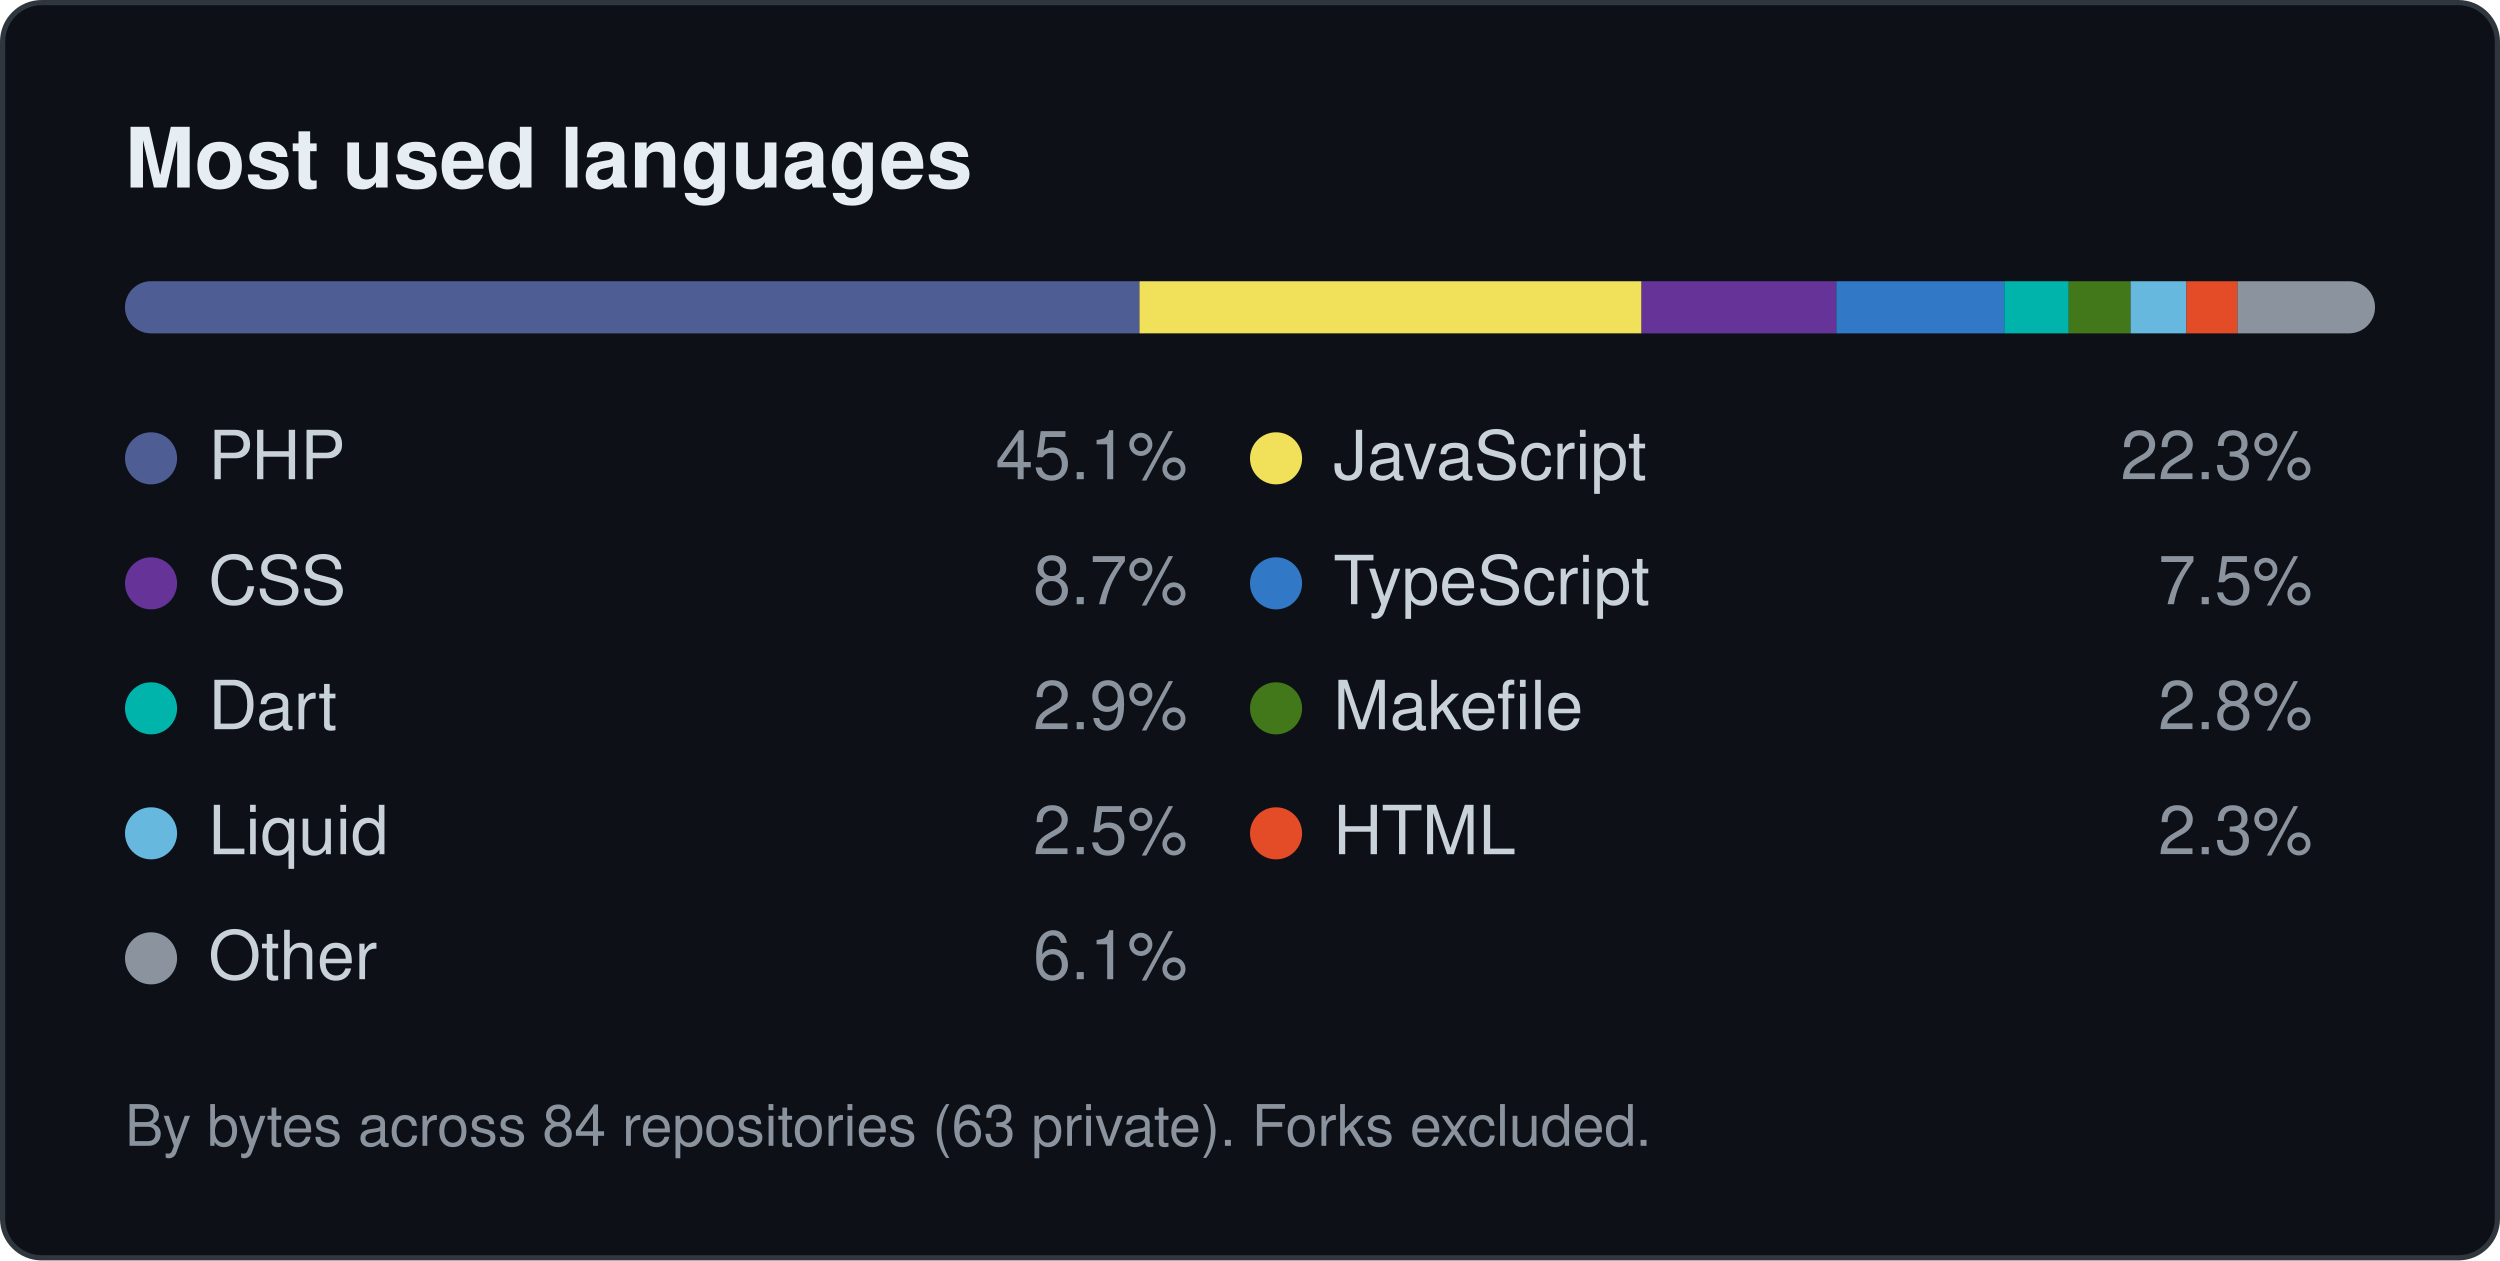
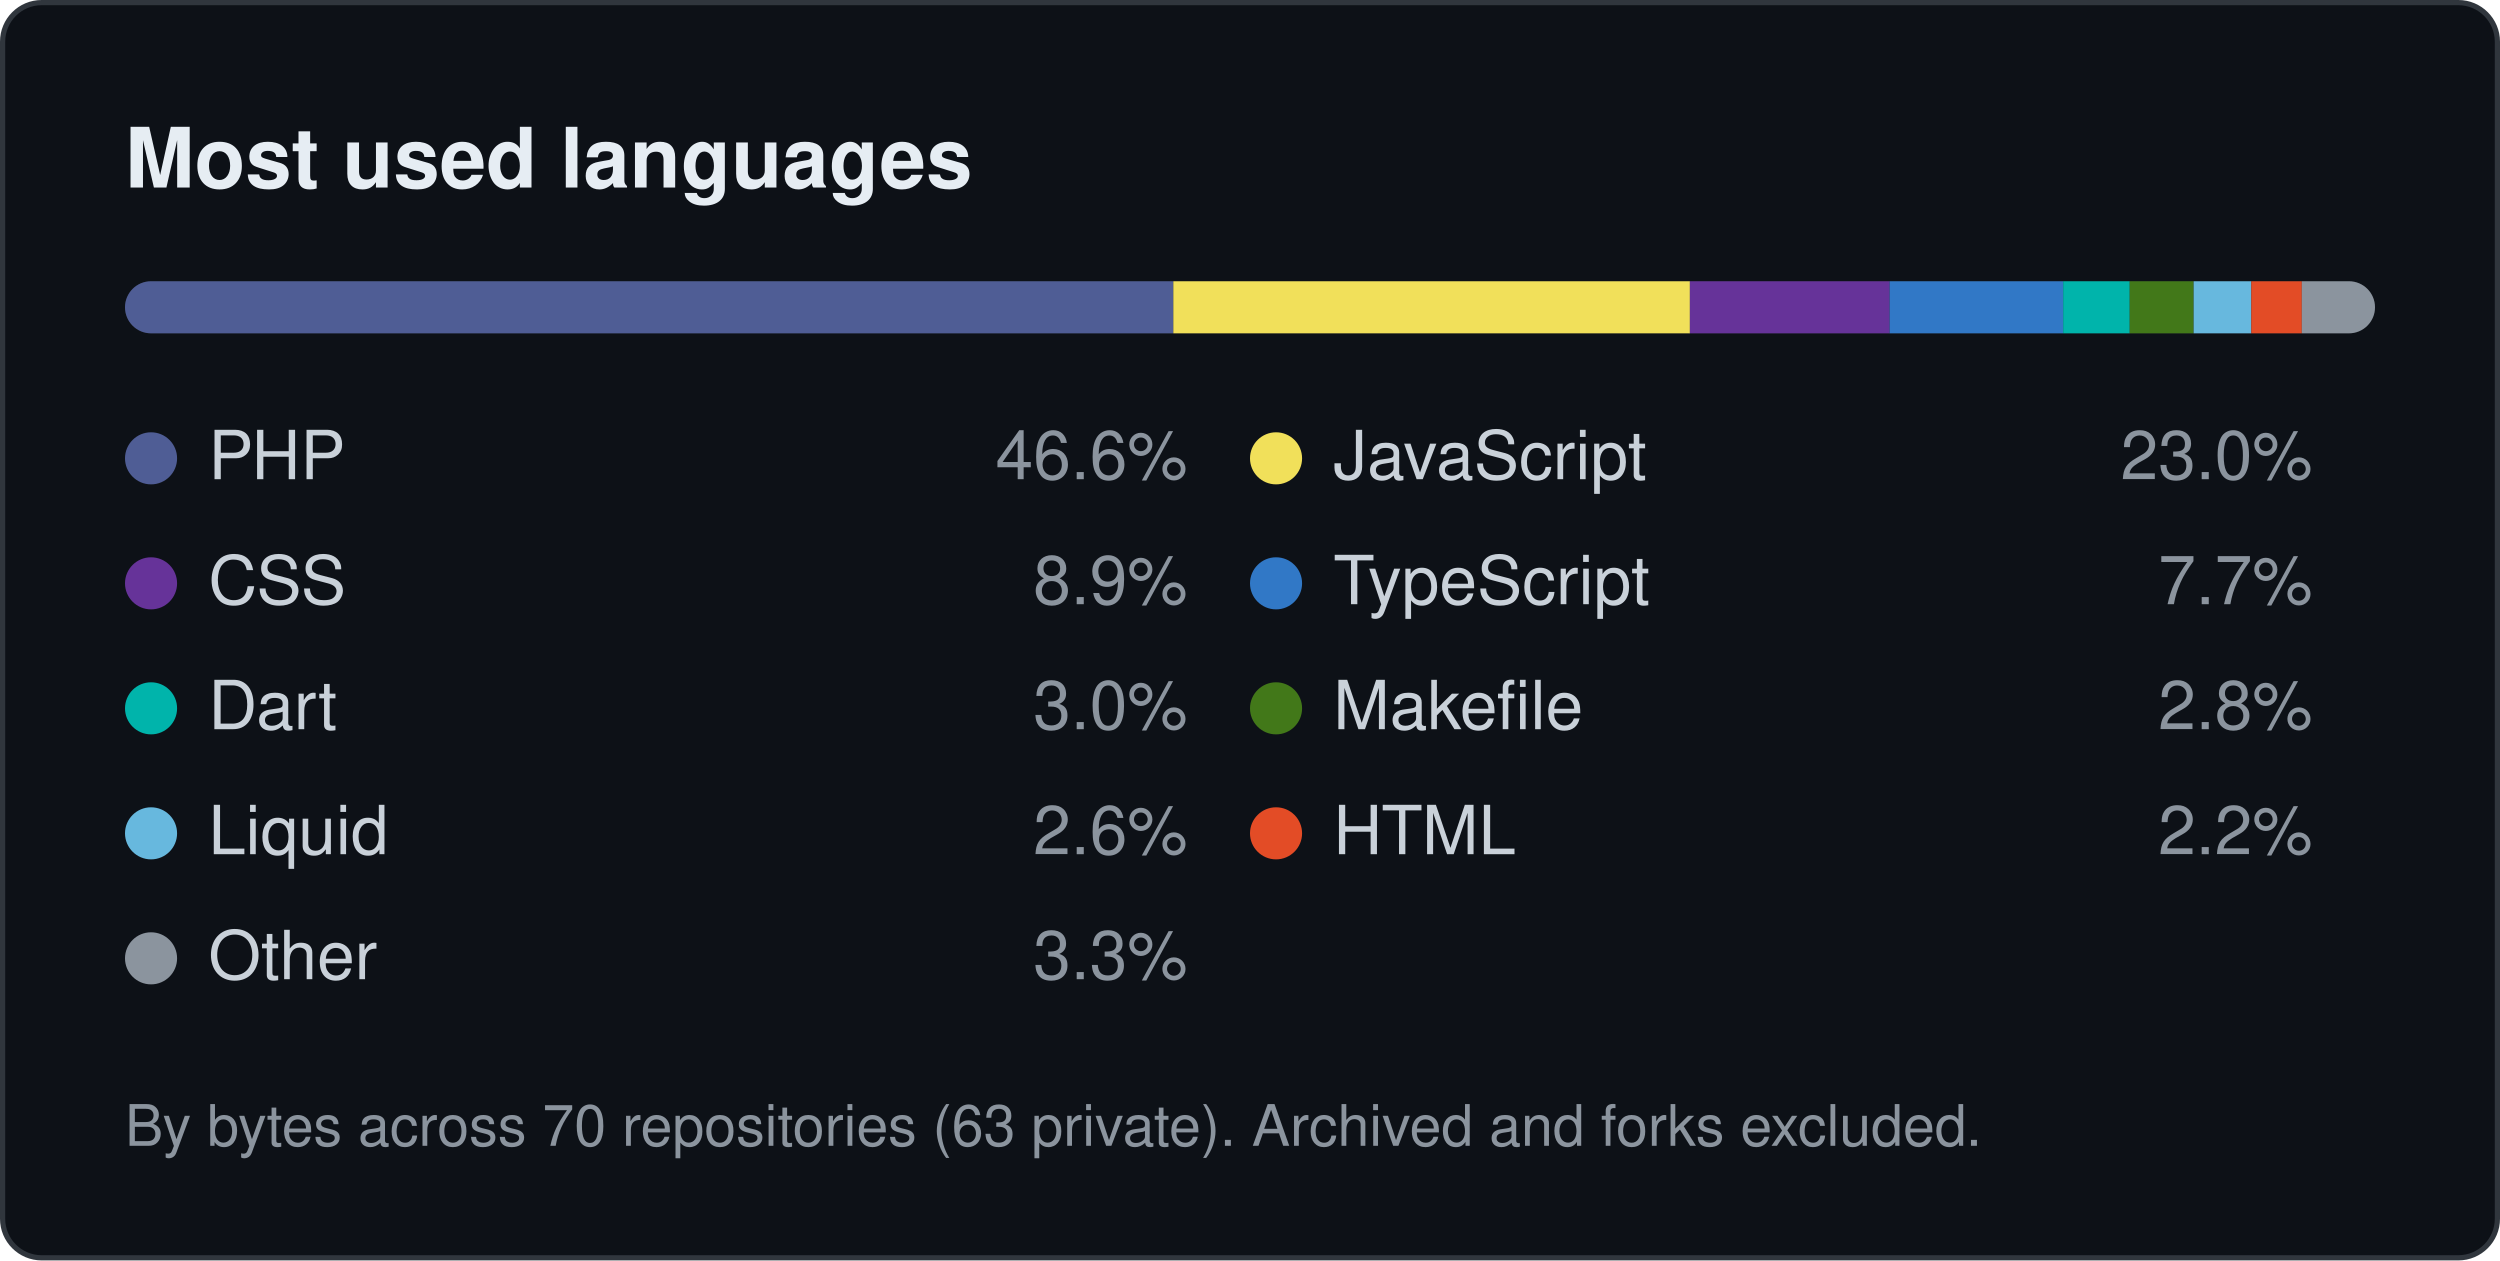
<svg xmlns="http://www.w3.org/2000/svg" width="480" height="242" viewBox="0 0 480 242" role="img" aria-labelledby="truestats-languages-title truestats-languages-desc">
  <style>
    text { font-family: -apple-system, BlinkMacSystemFont, "Segoe UI", Helvetica, Arial, sans-serif; }
    .title { font-size: 16px; font-weight: 600; fill: #e6edf3; }
    .label { font-size: 13px; fill: #8b949e; }
    .value { font-size: 13px; font-weight: 600; fill: #c9d1d9; }
    .small { font-size: 11px; fill: #8b949e; }
    .big { font-size: 28px; font-weight: 600; fill: #c9d1d9; }
    .accent { fill: #58a6ff; }
    .body { font-size: 13px; fill: #c9d1d9; }
  </style>
  <rect x="0.5" y="0.5" width="479" height="241" rx="7.5" fill="#0d1117" stroke="#30363d" />
  <text x="24" y="36" class="title">Most used languages</text>
  <defs>
    <clipPath id="truestats-lang-bar">
      <rect x="24" y="54" width="432" height="10" rx="5" />
    </clipPath>
  </defs>
  <rect x="24" y="54" width="432" height="10" rx="5" fill="#21262d" />
  <g clip-path="url(#truestats-lang-bar)">
-     <rect x="24.00" y="54" width="194.78" height="10" fill="#4F5D95" />
-     <rect x="218.78" y="54" width="96.40" height="10" fill="#f1e05a" />
-     <rect x="315.17" y="54" width="37.40" height="10" fill="#663399" />
-     <rect x="352.58" y="54" width="32.25" height="10" fill="#3178c6" />
-     <rect x="384.83" y="54" width="12.37" height="10" fill="#00B4AB" />
-     <rect x="397.19" y="54" width="11.89" height="10" fill="#427819" />
-     <rect x="409.08" y="54" width="10.71" height="10" fill="#67b8de" />
-     <rect x="419.79" y="54" width="9.81" height="10" fill="#e34c26" />
-     <rect x="429.60" y="54" width="26.40" height="10" fill="#8b949e" />
+     <rect x="24.00" y="54" width="201.28" height="10" fill="#4F5D95" />
+     <rect x="225.28" y="54" width="99.18" height="10" fill="#f1e05a" />
+     <rect x="324.46" y="54" width="38.35" height="10" fill="#663399" />
+     <rect x="362.81" y="54" width="33.33" height="10" fill="#3178c6" />
+     <rect x="396.13" y="54" width="12.78" height="10" fill="#00B4AB" />
+     <rect x="408.91" y="54" width="12.26" height="10" fill="#427819" />
+     <rect x="421.18" y="54" width="11.06" height="10" fill="#67b8de" />
+     <rect x="432.24" y="54" width="9.71" height="10" fill="#e34c26" />
+     <rect x="441.95" y="54" width="14.05" height="10" fill="#8b949e" />
  </g>
  <g>
    <circle cx="29" cy="88" r="5" fill="#4F5D95" />
    <text x="40" y="92" class="body">PHP</text>
-     <text x="228" y="92" class="label" text-anchor="end">45.1%</text>
+     <text x="228" y="92" class="label" text-anchor="end">46.6%</text>
  </g>
  <g>
    <circle cx="245" cy="88" r="5" fill="#f1e05a" />
    <text x="256" y="92" class="body">JavaScript</text>
-     <text x="444" y="92" class="label" text-anchor="end">22.3%</text>
+     <text x="444" y="92" class="label" text-anchor="end">23.0%</text>
  </g>
  <g>
    <circle cx="29" cy="112" r="5" fill="#663399" />
    <text x="40" y="116" class="body">CSS</text>
-     <text x="228" y="116" class="label" text-anchor="end">8.7%</text>
+     <text x="228" y="116" class="label" text-anchor="end">8.9%</text>
  </g>
  <g>
    <circle cx="245" cy="112" r="5" fill="#3178c6" />
    <text x="256" y="116" class="body">TypeScript</text>
-     <text x="444" y="116" class="label" text-anchor="end">7.5%</text>
+     <text x="444" y="116" class="label" text-anchor="end">7.7%</text>
  </g>
  <g>
    <circle cx="29" cy="136" r="5" fill="#00B4AB" />
    <text x="40" y="140" class="body">Dart</text>
-     <text x="228" y="140" class="label" text-anchor="end">2.9%</text>
+     <text x="228" y="140" class="label" text-anchor="end">3.0%</text>
  </g>
  <g>
    <circle cx="245" cy="136" r="5" fill="#427819" />
    <text x="256" y="140" class="body">Makefile</text>
    <text x="444" y="140" class="label" text-anchor="end">2.8%</text>
  </g>
  <g>
    <circle cx="29" cy="160" r="5" fill="#67b8de" />
    <text x="40" y="164" class="body">Liquid</text>
-     <text x="228" y="164" class="label" text-anchor="end">2.5%</text>
+     <text x="228" y="164" class="label" text-anchor="end">2.6%</text>
  </g>
  <g>
    <circle cx="245" cy="160" r="5" fill="#e34c26" />
    <text x="256" y="164" class="body">HTML</text>
-     <text x="444" y="164" class="label" text-anchor="end">2.3%</text>
+     <text x="444" y="164" class="label" text-anchor="end">2.2%</text>
  </g>
  <g>
    <circle cx="29" cy="184" r="5" fill="#8b949e" />
    <text x="40" y="188" class="body">Other</text>
-     <text x="228" y="188" class="label" text-anchor="end">6.1%</text>
+     <text x="228" y="188" class="label" text-anchor="end">3.3%</text>
  </g>
-   <text x="24" y="220" class="small">By bytes across 84 repositories (63 private). Forks excluded.</text>
+   <text x="24" y="220" class="small">By bytes across 70 repositories (63 private). Archived and forks excluded.</text>
</svg>
